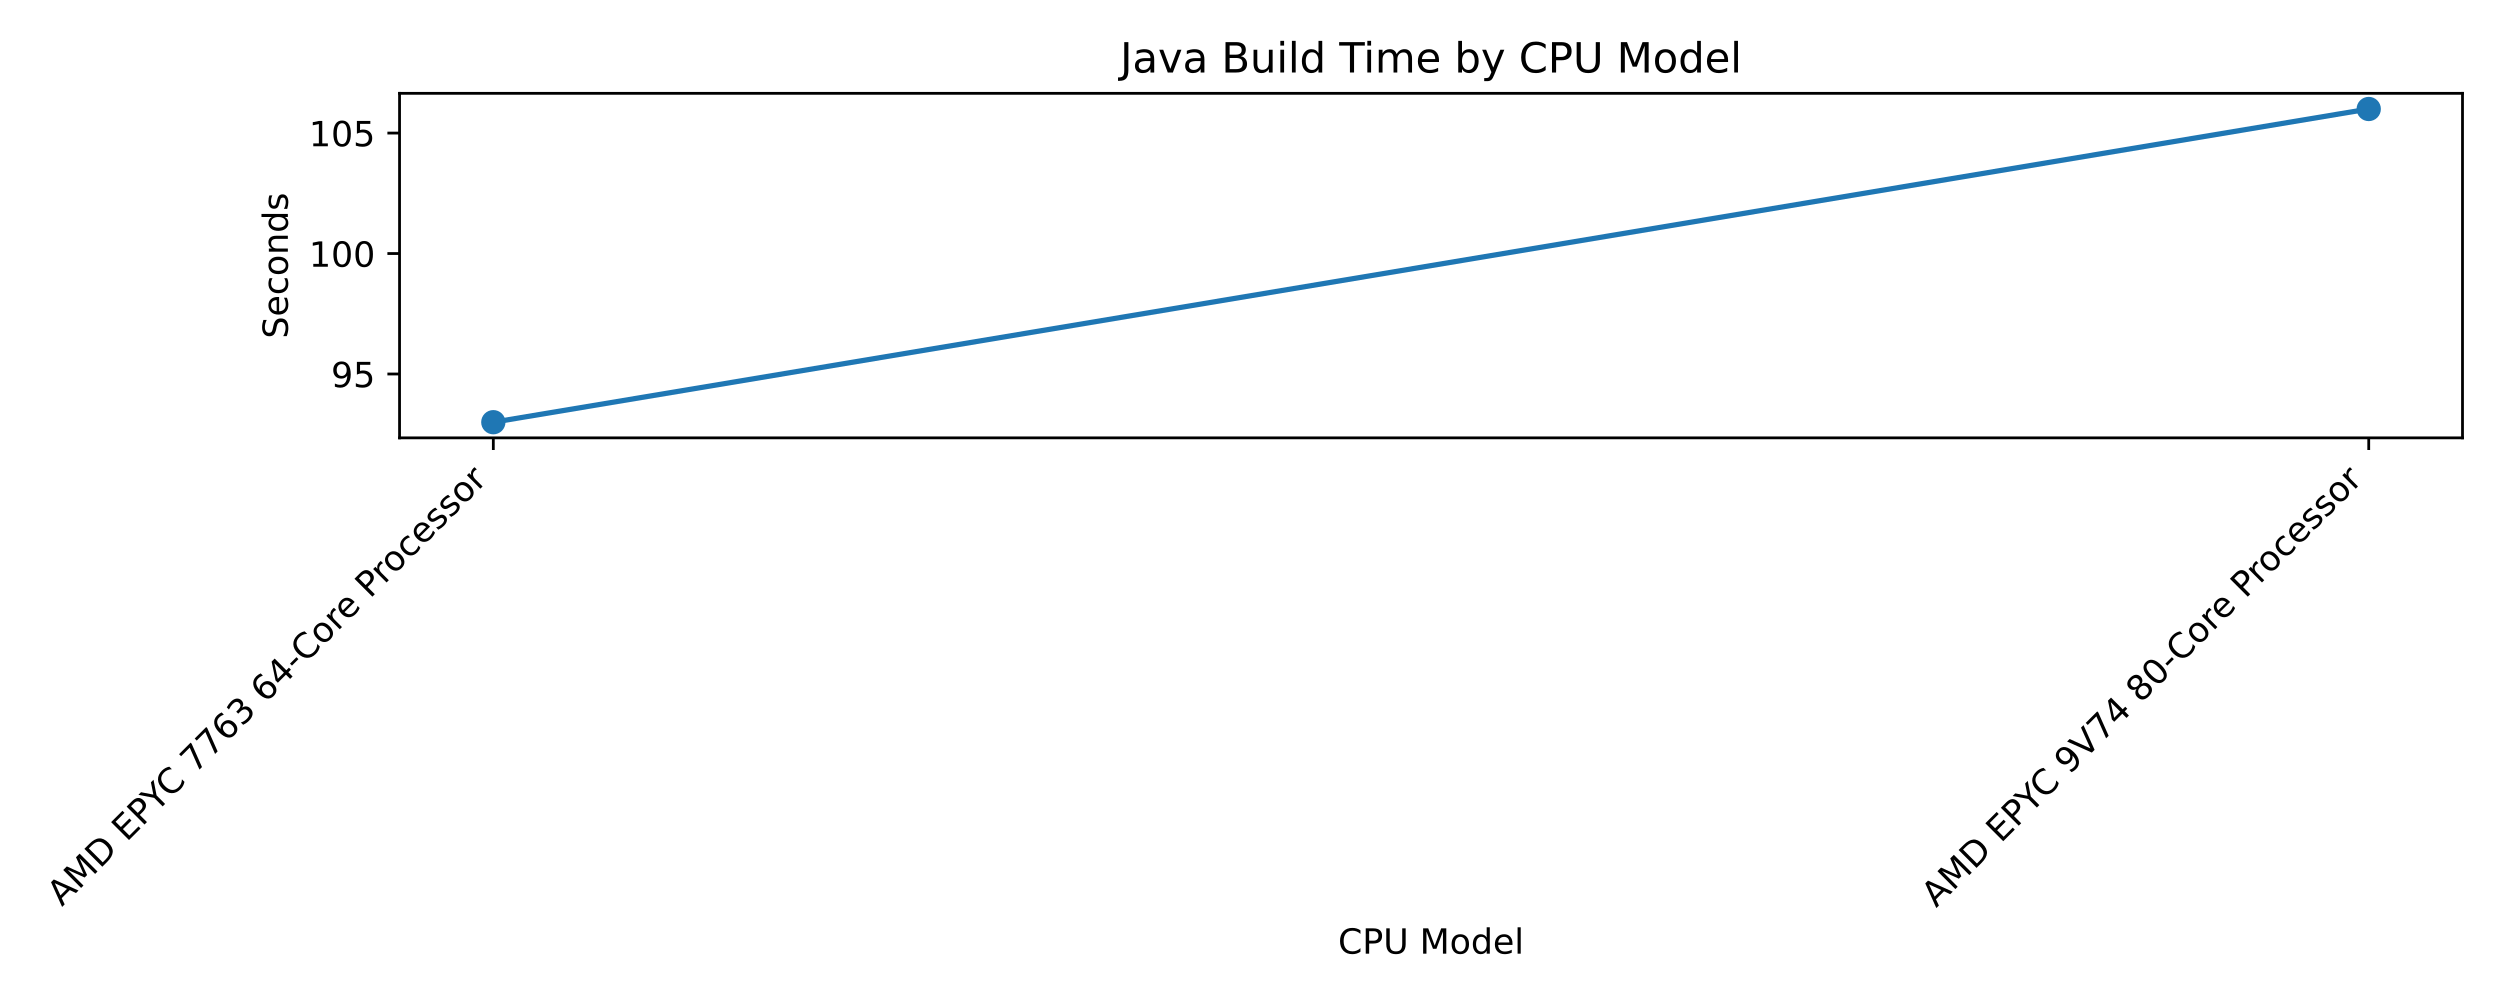
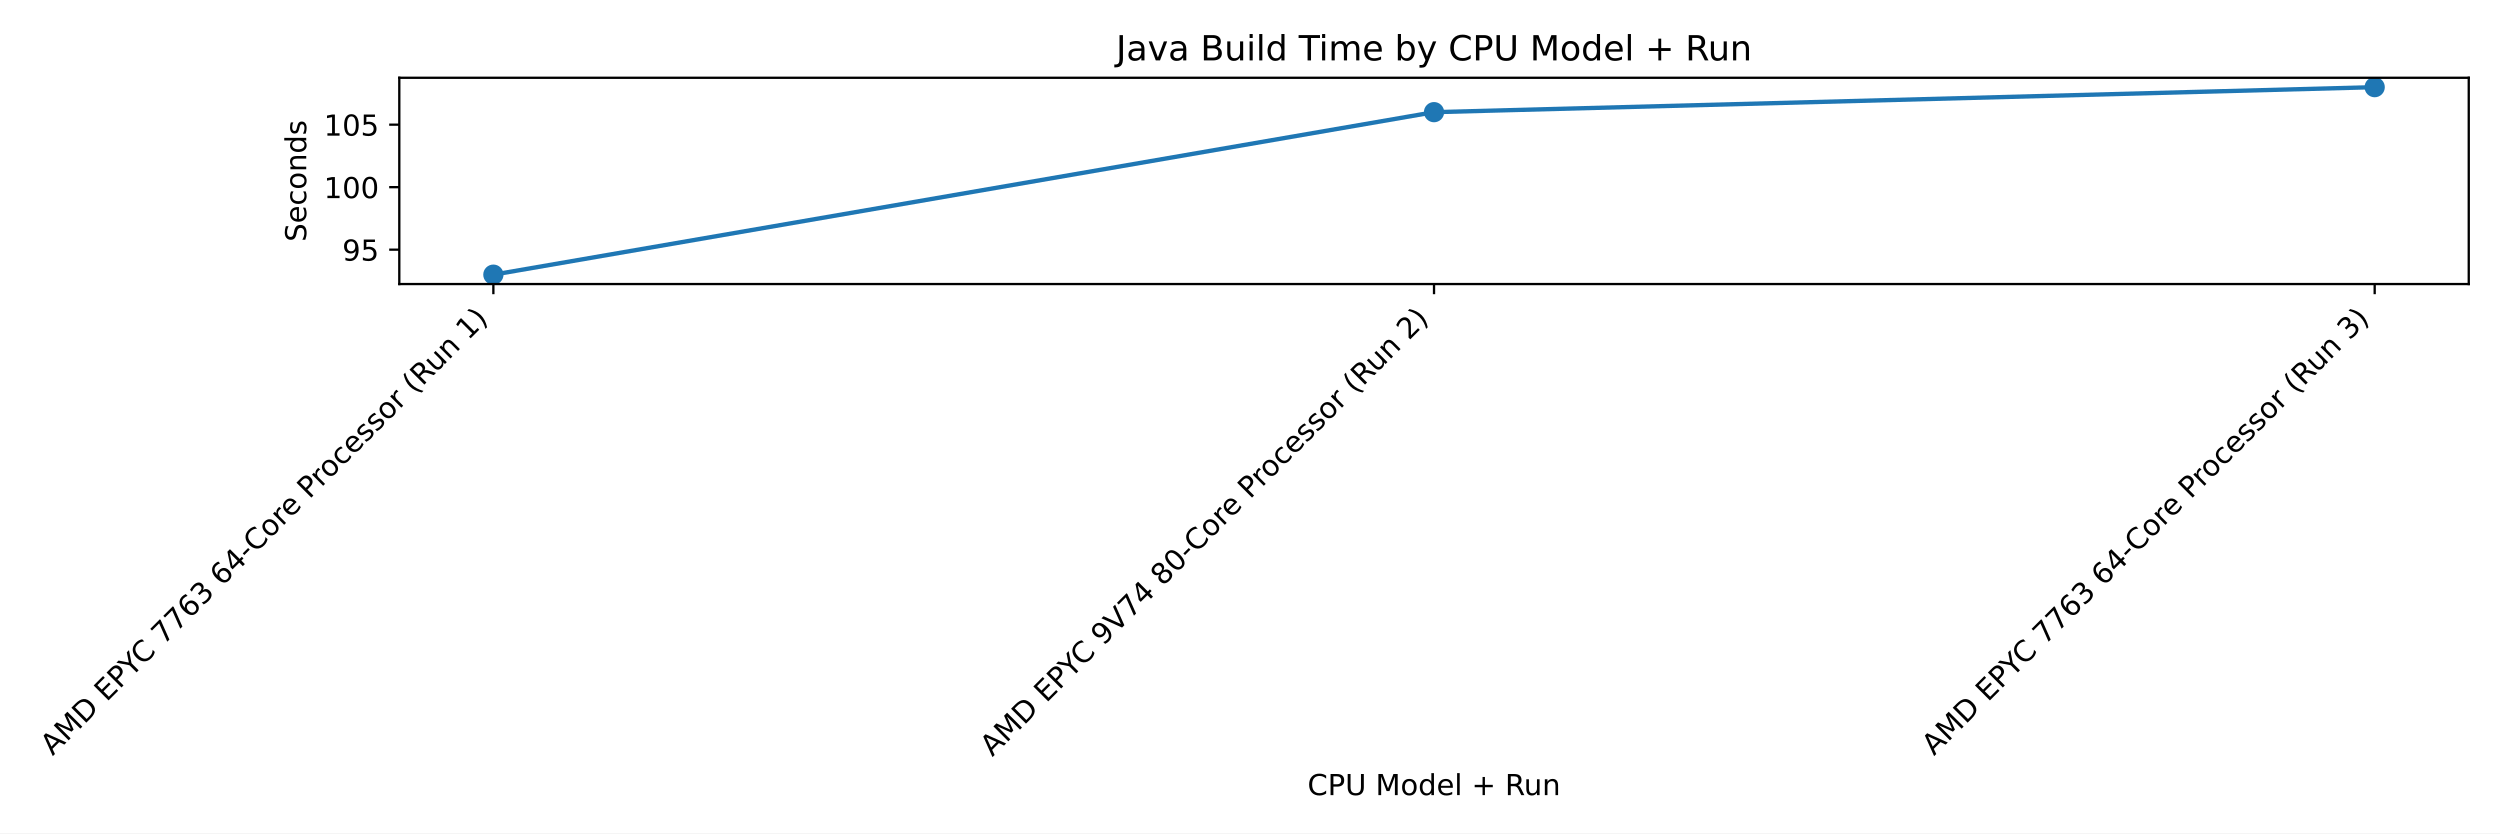
- <svg xmlns="http://www.w3.org/2000/svg" xmlns:xlink="http://www.w3.org/1999/xlink" width="720pt" height="288pt" viewBox="0 0 720 288" version="1.1">
+ <svg xmlns="http://www.w3.org/2000/svg" xmlns:xlink="http://www.w3.org/1999/xlink" width="864pt" height="288pt" viewBox="0 0 864 288" version="1.1">
  <defs>
    <style type="text/css">*{stroke-linejoin: round; stroke-linecap: butt}</style>
  </defs>
  <g id="figure_1">
    <g id="patch_1">
-       <path d="M 0 288  L 720 288  L 720 0  L 0 0  z " style="fill: #ffffff" />
+       <path d="M 0 288  L 864 288  L 864 0  L 0 0  z " style="fill: #ffffff" />
    </g>
    <g id="axes_1">
      <g id="patch_2">
-         <path d="M 115.07 126.104  L 709.2 126.104  L 709.2 26.88  L 115.07 26.88  z " style="fill: #ffffff" />
+         <path d="M 137.999 98.166  L 853.2 98.166  L 853.2 26.88  L 137.999 26.88  z " style="fill: #ffffff" />
      </g>
      <g id="matplotlib.axis_1">
        <g id="xtick_1">
          <g id="line2d_1">
            <defs>
-               <path id="m5be3b1cc2c" d="M 0 0  L 0 3.5  " style="stroke: #000000; stroke-width: 0.8" />
+               <path id="me04e183157" d="M 0 0  L 0 3.5  " style="stroke: #000000; stroke-width: 0.8" />
            </defs>
            <g>
-               <use xlink:href="#m5be3b1cc2c" x="142.076" y="126.104" style="stroke: #000000; stroke-width: 0.8" />
+               <use xlink:href="#me04e183157" x="170.508" y="98.166" style="stroke: #000000; stroke-width: 0.8" />
            </g>
          </g>
          <g id="text_1">
-             <g transform="translate(17.83196 261.2508) rotate(-45) scale(0.1 -0.1)">
+             <g transform="translate(18.19508 261.3818) rotate(-45) scale(0.1 -0.1)">
              <defs>
                <path id="DejaVuSans-41" d="M 2188 4044  L 1331 1722  L 3047 1722  L 2188 4044  z M 1831 4666  L 2547 4666  L 4325 0  L 3669 0  L 3244 1197  L 1141 1197  L 716 0  L 50 0  L 1831 4666  z " transform="scale(0.015625)" />
                <path id="DejaVuSans-4d" d="M 628 4666  L 1569 4666  L 2759 1491  L 3956 4666  L 4897 4666  L 4897 0  L 4281 0  L 4281 4097  L 3078 897  L 2444 897  L 1241 4097  L 1241 0  L 628 0  L 628 4666  z " transform="scale(0.015625)" />
                <path id="DejaVuSans-44" d="M 1259 4147  L 1259 519  L 2022 519  Q 2988 519 3436 956  Q 3884 1394 3884 2338  Q 3884 3275 3436 3711  Q 2988 4147 2022 4147  L 1259 4147  z M 628 4666  L 1925 4666  Q 3281 4666 3915 4102  Q 4550 3538 4550 2338  Q 4550 1131 3912 565  Q 3275 0 1925 0  L 628 0  L 628 4666  z " transform="scale(0.015625)" />
                <path id="DejaVuSans-20" transform="scale(0.015625)" />
                <path id="DejaVuSans-45" d="M 628 4666  L 3578 4666  L 3578 4134  L 1259 4134  L 1259 2753  L 3481 2753  L 3481 2222  L 1259 2222  L 1259 531  L 3634 531  L 3634 0  L 628 0  L 628 4666  z " transform="scale(0.015625)" />
                <path id="DejaVuSans-50" d="M 1259 4147  L 1259 2394  L 2053 2394  Q 2494 2394 2734 2622  Q 2975 2850 2975 3272  Q 2975 3691 2734 3919  Q 2494 4147 2053 4147  L 1259 4147  z M 628 4666  L 2053 4666  Q 2838 4666 3239 4311  Q 3641 3956 3641 3272  Q 3641 2581 3239 2228  Q 2838 1875 2053 1875  L 1259 1875  L 1259 0  L 628 0  L 628 4666  z " transform="scale(0.015625)" />
                <path id="DejaVuSans-59" d="M -13 4666  L 666 4666  L 1959 2747  L 3244 4666  L 3922 4666  L 2272 2222  L 2272 0  L 1638 0  L 1638 2222  L -13 4666  z " transform="scale(0.015625)" />
                <path id="DejaVuSans-43" d="M 4122 4306  L 4122 3641  Q 3803 3938 3442 4084  Q 3081 4231 2675 4231  Q 1875 4231 1450 3742  Q 1025 3253 1025 2328  Q 1025 1406 1450 917  Q 1875 428 2675 428  Q 3081 428 3442 575  Q 3803 722 4122 1019  L 4122 359  Q 3791 134 3420 21  Q 3050 -91 2638 -91  Q 1578 -91 968 557  Q 359 1206 359 2328  Q 359 3453 968 4101  Q 1578 4750 2638 4750  Q 3056 4750 3426 4639  Q 3797 4528 4122 4306  z " transform="scale(0.015625)" />
                <path id="DejaVuSans-37" d="M 525 4666  L 3525 4666  L 3525 4397  L 1831 0  L 1172 0  L 2766 4134  L 525 4134  L 525 4666  z " transform="scale(0.015625)" />
                <path id="DejaVuSans-36" d="M 2113 2584  Q 1688 2584 1439 2293  Q 1191 2003 1191 1497  Q 1191 994 1439 701  Q 1688 409 2113 409  Q 2538 409 2786 701  Q 3034 994 3034 1497  Q 3034 2003 2786 2293  Q 2538 2584 2113 2584  z M 3366 4563  L 3366 3988  Q 3128 4100 2886 4159  Q 2644 4219 2406 4219  Q 1781 4219 1451 3797  Q 1122 3375 1075 2522  Q 1259 2794 1537 2939  Q 1816 3084 2150 3084  Q 2853 3084 3261 2657  Q 3669 2231 3669 1497  Q 3669 778 3244 343  Q 2819 -91 2113 -91  Q 1303 -91 875 529  Q 447 1150 447 2328  Q 447 3434 972 4092  Q 1497 4750 2381 4750  Q 2619 4750 2861 4703  Q 3103 4656 3366 4563  z " transform="scale(0.015625)" />
                <path id="DejaVuSans-33" d="M 2597 2516  Q 3050 2419 3304 2112  Q 3559 1806 3559 1356  Q 3559 666 3084 287  Q 2609 -91 1734 -91  Q 1441 -91 1130 -33  Q 819 25 488 141  L 488 750  Q 750 597 1062 519  Q 1375 441 1716 441  Q 2309 441 2620 675  Q 2931 909 2931 1356  Q 2931 1769 2642 2001  Q 2353 2234 1838 2234  L 1294 2234  L 1294 2753  L 1863 2753  Q 2328 2753 2575 2939  Q 2822 3125 2822 3475  Q 2822 3834 2567 4026  Q 2313 4219 1838 4219  Q 1578 4219 1281 4162  Q 984 4106 628 3988  L 628 4550  Q 988 4650 1302 4700  Q 1616 4750 1894 4750  Q 2613 4750 3031 4423  Q 3450 4097 3450 3541  Q 3450 3153 3228 2886  Q 3006 2619 2597 2516  z " transform="scale(0.015625)" />
                <path id="DejaVuSans-34" d="M 2419 4116  L 825 1625  L 2419 1625  L 2419 4116  z M 2253 4666  L 3047 4666  L 3047 1625  L 3713 1625  L 3713 1100  L 3047 1100  L 3047 0  L 2419 0  L 2419 1100  L 313 1100  L 313 1709  L 2253 4666  z " transform="scale(0.015625)" />
                <path id="DejaVuSans-2d" d="M 313 2009  L 1997 2009  L 1997 1497  L 313 1497  L 313 2009  z " transform="scale(0.015625)" />
                <path id="DejaVuSans-6f" d="M 1959 3097  Q 1497 3097 1228 2736  Q 959 2375 959 1747  Q 959 1119 1226 758  Q 1494 397 1959 397  Q 2419 397 2687 759  Q 2956 1122 2956 1747  Q 2956 2369 2687 2733  Q 2419 3097 1959 3097  z M 1959 3584  Q 2709 3584 3137 3096  Q 3566 2609 3566 1747  Q 3566 888 3137 398  Q 2709 -91 1959 -91  Q 1206 -91 779 398  Q 353 888 353 1747  Q 353 2609 779 3096  Q 1206 3584 1959 3584  z " transform="scale(0.015625)" />
                <path id="DejaVuSans-72" d="M 2631 2963  Q 2534 3019 2420 3045  Q 2306 3072 2169 3072  Q 1681 3072 1420 2755  Q 1159 2438 1159 1844  L 1159 0  L 581 0  L 581 3500  L 1159 3500  L 1159 2956  Q 1341 3275 1631 3429  Q 1922 3584 2338 3584  Q 2397 3584 2469 3576  Q 2541 3569 2628 3553  L 2631 2963  z " transform="scale(0.015625)" />
                <path id="DejaVuSans-65" d="M 3597 1894  L 3597 1613  L 953 1613  Q 991 1019 1311 708  Q 1631 397 2203 397  Q 2534 397 2845 478  Q 3156 559 3463 722  L 3463 178  Q 3153 47 2828 -22  Q 2503 -91 2169 -91  Q 1331 -91 842 396  Q 353 884 353 1716  Q 353 2575 817 3079  Q 1281 3584 2069 3584  Q 2775 3584 3186 3129  Q 3597 2675 3597 1894  z M 3022 2063  Q 3016 2534 2758 2815  Q 2500 3097 2075 3097  Q 1594 3097 1305 2825  Q 1016 2553 972 2059  L 3022 2063  z " transform="scale(0.015625)" />
                <path id="DejaVuSans-63" d="M 3122 3366  L 3122 2828  Q 2878 2963 2633 3030  Q 2388 3097 2138 3097  Q 1578 3097 1268 2742  Q 959 2388 959 1747  Q 959 1106 1268 751  Q 1578 397 2138 397  Q 2388 397 2633 464  Q 2878 531 3122 666  L 3122 134  Q 2881 22 2623 -34  Q 2366 -91 2075 -91  Q 1284 -91 818 406  Q 353 903 353 1747  Q 353 2603 823 3093  Q 1294 3584 2113 3584  Q 2378 3584 2631 3529  Q 2884 3475 3122 3366  z " transform="scale(0.015625)" />
                <path id="DejaVuSans-73" d="M 2834 3397  L 2834 2853  Q 2591 2978 2328 3040  Q 2066 3103 1784 3103  Q 1356 3103 1142 2972  Q 928 2841 928 2578  Q 928 2378 1081 2264  Q 1234 2150 1697 2047  L 1894 2003  Q 2506 1872 2764 1633  Q 3022 1394 3022 966  Q 3022 478 2636 193  Q 2250 -91 1575 -91  Q 1294 -91 989 -36  Q 684 19 347 128  L 347 722  Q 666 556 975 473  Q 1284 391 1588 391  Q 1994 391 2212 530  Q 2431 669 2431 922  Q 2431 1156 2273 1281  Q 2116 1406 1581 1522  L 1381 1569  Q 847 1681 609 1914  Q 372 2147 372 2553  Q 372 3047 722 3315  Q 1072 3584 1716 3584  Q 2034 3584 2315 3537  Q 2597 3491 2834 3397  z " transform="scale(0.015625)" />
+                 <path id="DejaVuSans-28" d="M 1984 4856  Q 1566 4138 1362 3434  Q 1159 2731 1159 2009  Q 1159 1288 1364 580  Q 1569 -128 1984 -844  L 1484 -844  Q 1016 -109 783 600  Q 550 1309 550 2009  Q 550 2706 781 3412  Q 1013 4119 1484 4856  L 1984 4856  z " transform="scale(0.015625)" />
+                 <path id="DejaVuSans-52" d="M 2841 2188  Q 3044 2119 3236 1894  Q 3428 1669 3622 1275  L 4263 0  L 3584 0  L 2988 1197  Q 2756 1666 2539 1819  Q 2322 1972 1947 1972  L 1259 1972  L 1259 0  L 628 0  L 628 4666  L 2053 4666  Q 2853 4666 3247 4331  Q 3641 3997 3641 3322  Q 3641 2881 3436 2590  Q 3231 2300 2841 2188  z M 1259 4147  L 1259 2491  L 2053 2491  Q 2509 2491 2742 2702  Q 2975 2913 2975 3322  Q 2975 3731 2742 3939  Q 2509 4147 2053 4147  L 1259 4147  z " transform="scale(0.015625)" />
+                 <path id="DejaVuSans-75" d="M 544 1381  L 544 3500  L 1119 3500  L 1119 1403  Q 1119 906 1312 657  Q 1506 409 1894 409  Q 2359 409 2629 706  Q 2900 1003 2900 1516  L 2900 3500  L 3475 3500  L 3475 0  L 2900 0  L 2900 538  Q 2691 219 2414 64  Q 2138 -91 1772 -91  Q 1169 -91 856 284  Q 544 659 544 1381  z M 1991 3584  L 1991 3584  z " transform="scale(0.015625)" />
+                 <path id="DejaVuSans-6e" d="M 3513 2113  L 3513 0  L 2938 0  L 2938 2094  Q 2938 2591 2744 2837  Q 2550 3084 2163 3084  Q 1697 3084 1428 2787  Q 1159 2491 1159 1978  L 1159 0  L 581 0  L 581 3500  L 1159 3500  L 1159 2956  Q 1366 3272 1645 3428  Q 1925 3584 2291 3584  Q 2894 3584 3203 3211  Q 3513 2838 3513 2113  z " transform="scale(0.015625)" />
+                 <path id="DejaVuSans-31" d="M 794 531  L 1825 531  L 1825 4091  L 703 3866  L 703 4441  L 1819 4666  L 2450 4666  L 2450 531  L 3481 531  L 3481 0  L 794 0  L 794 531  z " transform="scale(0.015625)" />
+                 <path id="DejaVuSans-29" d="M 513 4856  L 1013 4856  Q 1481 4119 1714 3412  Q 1947 2706 1947 2009  Q 1947 1309 1714 600  Q 1481 -109 1013 -844  L 513 -844  Q 928 -128 1133 580  Q 1338 1288 1338 2009  Q 1338 2731 1133 3434  Q 928 4138 513 4856  z " transform="scale(0.015625)" />
              </defs>
              <use xlink:href="#DejaVuSans-41" />
              <use xlink:href="#DejaVuSans-4d" transform="translate(68.4082 0)" />
              <use xlink:href="#DejaVuSans-44" transform="translate(154.6875 0)" />
              <use xlink:href="#DejaVuSans-20" transform="translate(231.6895 0)" />
              <use xlink:href="#DejaVuSans-45" transform="translate(263.4766 0)" />
              <use xlink:href="#DejaVuSans-50" transform="translate(326.6602 0)" />
              <use xlink:href="#DejaVuSans-59" transform="translate(384.7129 0)" />
              <use xlink:href="#DejaVuSans-43" transform="translate(440.2969 0)" />
              <use xlink:href="#DejaVuSans-20" transform="translate(510.1211 0)" />
              <use xlink:href="#DejaVuSans-37" transform="translate(541.9082 0)" />
              <use xlink:href="#DejaVuSans-37" transform="translate(605.5312 0)" />
              <use xlink:href="#DejaVuSans-36" transform="translate(669.1543 0)" />
              <use xlink:href="#DejaVuSans-33" transform="translate(732.7773 0)" />
              <use xlink:href="#DejaVuSans-20" transform="translate(796.4004 0)" />
              <use xlink:href="#DejaVuSans-36" transform="translate(828.1875 0)" />
              <use xlink:href="#DejaVuSans-34" transform="translate(891.8105 0)" />
              <use xlink:href="#DejaVuSans-2d" transform="translate(955.4336 0)" />
              <use xlink:href="#DejaVuSans-43" transform="translate(991.5176 0)" />
              <use xlink:href="#DejaVuSans-6f" transform="translate(1061.342 0)" />
              <use xlink:href="#DejaVuSans-72" transform="translate(1122.523 0)" />
              <use xlink:href="#DejaVuSans-65" transform="translate(1161.387 0)" />
              <use xlink:href="#DejaVuSans-20" transform="translate(1222.91 0)" />
              <use xlink:href="#DejaVuSans-50" transform="translate(1254.697 0)" />
              <use xlink:href="#DejaVuSans-72" transform="translate(1313.25 0)" />
              <use xlink:href="#DejaVuSans-6f" transform="translate(1352.113 0)" />
              <use xlink:href="#DejaVuSans-63" transform="translate(1413.295 0)" />
              <use xlink:href="#DejaVuSans-65" transform="translate(1468.275 0)" />
              <use xlink:href="#DejaVuSans-73" transform="translate(1529.799 0)" />
              <use xlink:href="#DejaVuSans-73" transform="translate(1581.898 0)" />
              <use xlink:href="#DejaVuSans-6f" transform="translate(1633.998 0)" />
              <use xlink:href="#DejaVuSans-72" transform="translate(1695.18 0)" />
+               <use xlink:href="#DejaVuSans-20" transform="translate(1736.293 0)" />
+               <use xlink:href="#DejaVuSans-28" transform="translate(1768.08 0)" />
+               <use xlink:href="#DejaVuSans-52" transform="translate(1807.094 0)" />
+               <use xlink:href="#DejaVuSans-75" transform="translate(1872.076 0)" />
+               <use xlink:href="#DejaVuSans-6e" transform="translate(1935.455 0)" />
+               <use xlink:href="#DejaVuSans-20" transform="translate(1998.834 0)" />
+               <use xlink:href="#DejaVuSans-31" transform="translate(2030.621 0)" />
+               <use xlink:href="#DejaVuSans-29" transform="translate(2094.244 0)" />
            </g>
          </g>
        </g>
        <g id="xtick_2">
          <g id="line2d_2">
            <g>
-               <use xlink:href="#m5be3b1cc2c" x="682.194" y="126.104" style="stroke: #000000; stroke-width: 0.8" />
+               <use xlink:href="#me04e183157" x="495.599" y="98.166" style="stroke: #000000; stroke-width: 0.8" />
            </g>
          </g>
          <g id="text_2">
-             <g transform="translate(557.6118 261.5889) rotate(-45) scale(0.1 -0.1)">
+             <g transform="translate(342.9484 261.7199) rotate(-45) scale(0.1 -0.1)">
              <defs>
                <path id="DejaVuSans-39" d="M 703 97  L 703 672  Q 941 559 1184 500  Q 1428 441 1663 441  Q 2288 441 2617 861  Q 2947 1281 2994 2138  Q 2813 1869 2534 1725  Q 2256 1581 1919 1581  Q 1219 1581 811 2004  Q 403 2428 403 3163  Q 403 3881 828 4315  Q 1253 4750 1959 4750  Q 2769 4750 3195 4129  Q 3622 3509 3622 2328  Q 3622 1225 3098 567  Q 2575 -91 1691 -91  Q 1453 -91 1209 -44  Q 966 3 703 97  z M 1959 2075  Q 2384 2075 2632 2365  Q 2881 2656 2881 3163  Q 2881 3666 2632 3958  Q 2384 4250 1959 4250  Q 1534 4250 1286 3958  Q 1038 3666 1038 3163  Q 1038 2656 1286 2365  Q 1534 2075 1959 2075  z " transform="scale(0.015625)" />
                <path id="DejaVuSans-56" d="M 1831 0  L 50 4666  L 709 4666  L 2188 738  L 3669 4666  L 4325 4666  L 2547 0  L 1831 0  z " transform="scale(0.015625)" />
                <path id="DejaVuSans-38" d="M 2034 2216  Q 1584 2216 1326 1975  Q 1069 1734 1069 1313  Q 1069 891 1326 650  Q 1584 409 2034 409  Q 2484 409 2743 651  Q 3003 894 3003 1313  Q 3003 1734 2745 1975  Q 2488 2216 2034 2216  z M 1403 2484  Q 997 2584 770 2862  Q 544 3141 544 3541  Q 544 4100 942 4425  Q 1341 4750 2034 4750  Q 2731 4750 3128 4425  Q 3525 4100 3525 3541  Q 3525 3141 3298 2862  Q 3072 2584 2669 2484  Q 3125 2378 3379 2068  Q 3634 1759 3634 1313  Q 3634 634 3220 271  Q 2806 -91 2034 -91  Q 1263 -91 848 271  Q 434 634 434 1313  Q 434 1759 690 2068  Q 947 2378 1403 2484  z M 1172 3481  Q 1172 3119 1398 2916  Q 1625 2713 2034 2713  Q 2441 2713 2670 2916  Q 2900 3119 2900 3481  Q 2900 3844 2670 4047  Q 2441 4250 2034 4250  Q 1625 4250 1398 4047  Q 1172 3844 1172 3481  z " transform="scale(0.015625)" />
                <path id="DejaVuSans-30" d="M 2034 4250  Q 1547 4250 1301 3770  Q 1056 3291 1056 2328  Q 1056 1369 1301 889  Q 1547 409 2034 409  Q 2525 409 2770 889  Q 3016 1369 3016 2328  Q 3016 3291 2770 3770  Q 2525 4250 2034 4250  z M 2034 4750  Q 2819 4750 3233 4129  Q 3647 3509 3647 2328  Q 3647 1150 3233 529  Q 2819 -91 2034 -91  Q 1250 -91 836 529  Q 422 1150 422 2328  Q 422 3509 836 4129  Q 1250 4750 2034 4750  z " transform="scale(0.015625)" />
+                 <path id="DejaVuSans-32" d="M 1228 531  L 3431 531  L 3431 0  L 469 0  L 469 531  Q 828 903 1448 1529  Q 2069 2156 2228 2338  Q 2531 2678 2651 2914  Q 2772 3150 2772 3378  Q 2772 3750 2511 3984  Q 2250 4219 1831 4219  Q 1534 4219 1204 4116  Q 875 4013 500 3803  L 500 4441  Q 881 4594 1212 4672  Q 1544 4750 1819 4750  Q 2544 4750 2975 4387  Q 3406 4025 3406 3419  Q 3406 3131 3298 2873  Q 3191 2616 2906 2266  Q 2828 2175 2409 1742  Q 1991 1309 1228 531  z " transform="scale(0.015625)" />
              </defs>
              <use xlink:href="#DejaVuSans-41" />
              <use xlink:href="#DejaVuSans-4d" transform="translate(68.4082 0)" />
              <use xlink:href="#DejaVuSans-44" transform="translate(154.6875 0)" />
              <use xlink:href="#DejaVuSans-20" transform="translate(231.6895 0)" />
              <use xlink:href="#DejaVuSans-45" transform="translate(263.4766 0)" />
              <use xlink:href="#DejaVuSans-50" transform="translate(326.6602 0)" />
              <use xlink:href="#DejaVuSans-59" transform="translate(384.7129 0)" />
              <use xlink:href="#DejaVuSans-43" transform="translate(440.2969 0)" />
              <use xlink:href="#DejaVuSans-20" transform="translate(510.1211 0)" />
              <use xlink:href="#DejaVuSans-39" transform="translate(541.9082 0)" />
              <use xlink:href="#DejaVuSans-56" transform="translate(605.5312 0)" />
              <use xlink:href="#DejaVuSans-37" transform="translate(673.9395 0)" />
              <use xlink:href="#DejaVuSans-34" transform="translate(737.5625 0)" />
              <use xlink:href="#DejaVuSans-20" transform="translate(801.1855 0)" />
              <use xlink:href="#DejaVuSans-38" transform="translate(832.9727 0)" />
              <use xlink:href="#DejaVuSans-30" transform="translate(896.5957 0)" />
              <use xlink:href="#DejaVuSans-2d" transform="translate(960.2188 0)" />
              <use xlink:href="#DejaVuSans-43" transform="translate(996.3027 0)" />
              <use xlink:href="#DejaVuSans-6f" transform="translate(1066.127 0)" />
              <use xlink:href="#DejaVuSans-72" transform="translate(1127.309 0)" />
              <use xlink:href="#DejaVuSans-65" transform="translate(1166.172 0)" />
              <use xlink:href="#DejaVuSans-20" transform="translate(1227.695 0)" />
              <use xlink:href="#DejaVuSans-50" transform="translate(1259.482 0)" />
              <use xlink:href="#DejaVuSans-72" transform="translate(1318.035 0)" />
              <use xlink:href="#DejaVuSans-6f" transform="translate(1356.898 0)" />
              <use xlink:href="#DejaVuSans-63" transform="translate(1418.08 0)" />
              <use xlink:href="#DejaVuSans-65" transform="translate(1473.061 0)" />
              <use xlink:href="#DejaVuSans-73" transform="translate(1534.584 0)" />
              <use xlink:href="#DejaVuSans-73" transform="translate(1586.684 0)" />
              <use xlink:href="#DejaVuSans-6f" transform="translate(1638.783 0)" />
              <use xlink:href="#DejaVuSans-72" transform="translate(1699.965 0)" />
-             </g>
-           </g>
-         </g>
-         <g id="text_3">
-           <g transform="translate(385.3672 274.6579) scale(0.1 -0.1)">
+               <use xlink:href="#DejaVuSans-20" transform="translate(1741.078 0)" />
+               <use xlink:href="#DejaVuSans-28" transform="translate(1772.865 0)" />
+               <use xlink:href="#DejaVuSans-52" transform="translate(1811.879 0)" />
+               <use xlink:href="#DejaVuSans-75" transform="translate(1876.861 0)" />
+               <use xlink:href="#DejaVuSans-6e" transform="translate(1940.24 0)" />
+               <use xlink:href="#DejaVuSans-20" transform="translate(2003.619 0)" />
+               <use xlink:href="#DejaVuSans-32" transform="translate(2035.406 0)" />
+               <use xlink:href="#DejaVuSans-29" transform="translate(2099.029 0)" />
+             </g>
+           </g>
+         </g>
+         <g id="xtick_3">
+           <g id="line2d_3">
+             <g>
+               <use xlink:href="#me04e183157" x="820.691" y="98.166" style="stroke: #000000; stroke-width: 0.8" />
+             </g>
+           </g>
+           <g id="text_3">
+             <g transform="translate(668.3779 261.3818) rotate(-45) scale(0.1 -0.1)">
+               <use xlink:href="#DejaVuSans-41" />
+               <use xlink:href="#DejaVuSans-4d" transform="translate(68.4082 0)" />
+               <use xlink:href="#DejaVuSans-44" transform="translate(154.6875 0)" />
+               <use xlink:href="#DejaVuSans-20" transform="translate(231.6895 0)" />
+               <use xlink:href="#DejaVuSans-45" transform="translate(263.4766 0)" />
+               <use xlink:href="#DejaVuSans-50" transform="translate(326.6602 0)" />
+               <use xlink:href="#DejaVuSans-59" transform="translate(384.7129 0)" />
+               <use xlink:href="#DejaVuSans-43" transform="translate(440.2969 0)" />
+               <use xlink:href="#DejaVuSans-20" transform="translate(510.1211 0)" />
+               <use xlink:href="#DejaVuSans-37" transform="translate(541.9082 0)" />
+               <use xlink:href="#DejaVuSans-37" transform="translate(605.5312 0)" />
+               <use xlink:href="#DejaVuSans-36" transform="translate(669.1543 0)" />
+               <use xlink:href="#DejaVuSans-33" transform="translate(732.7773 0)" />
+               <use xlink:href="#DejaVuSans-20" transform="translate(796.4004 0)" />
+               <use xlink:href="#DejaVuSans-36" transform="translate(828.1875 0)" />
+               <use xlink:href="#DejaVuSans-34" transform="translate(891.8105 0)" />
+               <use xlink:href="#DejaVuSans-2d" transform="translate(955.4336 0)" />
+               <use xlink:href="#DejaVuSans-43" transform="translate(991.5176 0)" />
+               <use xlink:href="#DejaVuSans-6f" transform="translate(1061.342 0)" />
+               <use xlink:href="#DejaVuSans-72" transform="translate(1122.523 0)" />
+               <use xlink:href="#DejaVuSans-65" transform="translate(1161.387 0)" />
+               <use xlink:href="#DejaVuSans-20" transform="translate(1222.91 0)" />
+               <use xlink:href="#DejaVuSans-50" transform="translate(1254.697 0)" />
+               <use xlink:href="#DejaVuSans-72" transform="translate(1313.25 0)" />
+               <use xlink:href="#DejaVuSans-6f" transform="translate(1352.113 0)" />
+               <use xlink:href="#DejaVuSans-63" transform="translate(1413.295 0)" />
+               <use xlink:href="#DejaVuSans-65" transform="translate(1468.275 0)" />
+               <use xlink:href="#DejaVuSans-73" transform="translate(1529.799 0)" />
+               <use xlink:href="#DejaVuSans-73" transform="translate(1581.898 0)" />
+               <use xlink:href="#DejaVuSans-6f" transform="translate(1633.998 0)" />
+               <use xlink:href="#DejaVuSans-72" transform="translate(1695.18 0)" />
+               <use xlink:href="#DejaVuSans-20" transform="translate(1736.293 0)" />
+               <use xlink:href="#DejaVuSans-28" transform="translate(1768.08 0)" />
+               <use xlink:href="#DejaVuSans-52" transform="translate(1807.094 0)" />
+               <use xlink:href="#DejaVuSans-75" transform="translate(1872.076 0)" />
+               <use xlink:href="#DejaVuSans-6e" transform="translate(1935.455 0)" />
+               <use xlink:href="#DejaVuSans-20" transform="translate(1998.834 0)" />
+               <use xlink:href="#DejaVuSans-33" transform="translate(2030.621 0)" />
+               <use xlink:href="#DejaVuSans-29" transform="translate(2094.244 0)" />
+             </g>
+           </g>
+         </g>
+         <g id="text_4">
+           <g transform="translate(451.8768 274.7889) scale(0.1 -0.1)">
            <defs>
              <path id="DejaVuSans-55" d="M 556 4666  L 1191 4666  L 1191 1831  Q 1191 1081 1462 751  Q 1734 422 2344 422  Q 2950 422 3222 751  Q 3494 1081 3494 1831  L 3494 4666  L 4128 4666  L 4128 1753  Q 4128 841 3676 375  Q 3225 -91 2344 -91  Q 1459 -91 1007 375  Q 556 841 556 1753  L 556 4666  z " transform="scale(0.015625)" />
              <path id="DejaVuSans-64" d="M 2906 2969  L 2906 4863  L 3481 4863  L 3481 0  L 2906 0  L 2906 525  Q 2725 213 2448 61  Q 2172 -91 1784 -91  Q 1150 -91 751 415  Q 353 922 353 1747  Q 353 2572 751 3078  Q 1150 3584 1784 3584  Q 2172 3584 2448 3432  Q 2725 3281 2906 2969  z M 947 1747  Q 947 1113 1208 752  Q 1469 391 1925 391  Q 2381 391 2643 752  Q 2906 1113 2906 1747  Q 2906 2381 2643 2742  Q 2381 3103 1925 3103  Q 1469 3103 1208 2742  Q 947 2381 947 1747  z " transform="scale(0.015625)" />
              <path id="DejaVuSans-6c" d="M 603 4863  L 1178 4863  L 1178 0  L 603 0  L 603 4863  z " transform="scale(0.015625)" />
+               <path id="DejaVuSans-2b" d="M 2944 4013  L 2944 2272  L 4684 2272  L 4684 1741  L 2944 1741  L 2944 0  L 2419 0  L 2419 1741  L 678 1741  L 678 2272  L 2419 2272  L 2419 4013  L 2944 4013  z " transform="scale(0.015625)" />
            </defs>
            <use xlink:href="#DejaVuSans-43" />
            <use xlink:href="#DejaVuSans-50" transform="translate(69.82422 0)" />
            <use xlink:href="#DejaVuSans-55" transform="translate(130.127 0)" />
            <use xlink:href="#DejaVuSans-20" transform="translate(203.3203 0)" />
            <use xlink:href="#DejaVuSans-4d" transform="translate(235.1074 0)" />
            <use xlink:href="#DejaVuSans-6f" transform="translate(321.3867 0)" />
            <use xlink:href="#DejaVuSans-64" transform="translate(382.5684 0)" />
            <use xlink:href="#DejaVuSans-65" transform="translate(446.0449 0)" />
            <use xlink:href="#DejaVuSans-6c" transform="translate(507.5684 0)" />
+             <use xlink:href="#DejaVuSans-20" transform="translate(535.3516 0)" />
+             <use xlink:href="#DejaVuSans-2b" transform="translate(567.1387 0)" />
+             <use xlink:href="#DejaVuSans-20" transform="translate(650.9277 0)" />
+             <use xlink:href="#DejaVuSans-52" transform="translate(682.7148 0)" />
+             <use xlink:href="#DejaVuSans-75" transform="translate(747.6973 0)" />
+             <use xlink:href="#DejaVuSans-6e" transform="translate(811.0762 0)" />
          </g>
        </g>
      </g>
      <g id="matplotlib.axis_2">
        <g id="ytick_1">
-           <g id="line2d_3">
+           <g id="line2d_4">
            <defs>
-               <path id="m92c1883131" d="M 0 0  L -3.5 0  " style="stroke: #000000; stroke-width: 0.8" />
+               <path id="m83f5de2bac" d="M 0 0  L -3.5 0  " style="stroke: #000000; stroke-width: 0.8" />
            </defs>
            <g>
-               <use xlink:href="#m92c1883131" x="115.07" y="107.717" style="stroke: #000000; stroke-width: 0.8" />
-             </g>
-           </g>
-           <g id="text_4">
-             <g transform="translate(95.34525 111.5158) scale(0.1 -0.1)">
+               <use xlink:href="#m83f5de2bac" x="137.999" y="86.285" style="stroke: #000000; stroke-width: 0.8" />
+             </g>
+           </g>
+           <g id="text_5">
+             <g transform="translate(118.274 90.08463) scale(0.1 -0.1)">
              <defs>
                <path id="DejaVuSans-35" d="M 691 4666  L 3169 4666  L 3169 4134  L 1269 4134  L 1269 2991  Q 1406 3038 1543 3061  Q 1681 3084 1819 3084  Q 2600 3084 3056 2656  Q 3513 2228 3513 1497  Q 3513 744 3044 326  Q 2575 -91 1722 -91  Q 1428 -91 1123 -41  Q 819 9 494 109  L 494 744  Q 775 591 1075 516  Q 1375 441 1709 441  Q 2250 441 2565 725  Q 2881 1009 2881 1497  Q 2881 1984 2565 2268  Q 2250 2553 1709 2553  Q 1456 2553 1204 2497  Q 953 2441 691 2322  L 691 4666  z " transform="scale(0.015625)" />
              </defs>
              <use xlink:href="#DejaVuSans-39" />
              <use xlink:href="#DejaVuSans-35" transform="translate(63.62305 0)" />
            </g>
          </g>
        </g>
        <g id="ytick_2">
-           <g id="line2d_4">
-             <g>
-               <use xlink:href="#m92c1883131" x="115.07" y="73.023" style="stroke: #000000; stroke-width: 0.8" />
-             </g>
-           </g>
-           <g id="text_5">
-             <g transform="translate(88.98275 76.82198) scale(0.1 -0.1)">
-               <defs>
-                 <path id="DejaVuSans-31" d="M 794 531  L 1825 531  L 1825 4091  L 703 3866  L 703 4441  L 1819 4666  L 2450 4666  L 2450 531  L 3481 531  L 3481 0  L 794 0  L 794 531  z " transform="scale(0.015625)" />
-               </defs>
+           <g id="line2d_5">
+             <g>
+               <use xlink:href="#m83f5de2bac" x="137.999" y="64.683" style="stroke: #000000; stroke-width: 0.8" />
+             </g>
+           </g>
+           <g id="text_6">
+             <g transform="translate(111.9115 68.48266) scale(0.1 -0.1)">
              <use xlink:href="#DejaVuSans-31" />
              <use xlink:href="#DejaVuSans-30" transform="translate(63.62305 0)" />
              <use xlink:href="#DejaVuSans-30" transform="translate(127.2461 0)" />
            </g>
          </g>
        </g>
        <g id="ytick_3">
-           <g id="line2d_5">
-             <g>
-               <use xlink:href="#m92c1883131" x="115.07" y="38.329" style="stroke: #000000; stroke-width: 0.8" />
-             </g>
-           </g>
-           <g id="text_6">
-             <g transform="translate(88.98275 42.12817) scale(0.1 -0.1)">
+           <g id="line2d_6">
+             <g>
+               <use xlink:href="#m83f5de2bac" x="137.999" y="43.081" style="stroke: #000000; stroke-width: 0.8" />
+             </g>
+           </g>
+           <g id="text_7">
+             <g transform="translate(111.9115 46.88069) scale(0.1 -0.1)">
              <use xlink:href="#DejaVuSans-31" />
              <use xlink:href="#DejaVuSans-30" transform="translate(63.62305 0)" />
              <use xlink:href="#DejaVuSans-35" transform="translate(127.2461 0)" />
            </g>
          </g>
        </g>
-         <g id="text_7">
-           <g transform="translate(82.90306 97.49917) rotate(-90) scale(0.1 -0.1)">
+         <g id="text_8">
+           <g transform="translate(105.8318 83.53028) rotate(-90) scale(0.1 -0.1)">
            <defs>
              <path id="DejaVuSans-53" d="M 3425 4513  L 3425 3897  Q 3066 4069 2747 4153  Q 2428 4238 2131 4238  Q 1616 4238 1336 4038  Q 1056 3838 1056 3469  Q 1056 3159 1242 3001  Q 1428 2844 1947 2747  L 2328 2669  Q 3034 2534 3370 2195  Q 3706 1856 3706 1288  Q 3706 609 3251 259  Q 2797 -91 1919 -91  Q 1588 -91 1214 -16  Q 841 59 441 206  L 441 856  Q 825 641 1194 531  Q 1563 422 1919 422  Q 2459 422 2753 634  Q 3047 847 3047 1241  Q 3047 1584 2836 1778  Q 2625 1972 2144 2069  L 1759 2144  Q 1053 2284 737 2584  Q 422 2884 422 3419  Q 422 4038 858 4394  Q 1294 4750 2059 4750  Q 2388 4750 2728 4690  Q 3069 4631 3425 4513  z " transform="scale(0.015625)" />
-               <path id="DejaVuSans-6e" d="M 3513 2113  L 3513 0  L 2938 0  L 2938 2094  Q 2938 2591 2744 2837  Q 2550 3084 2163 3084  Q 1697 3084 1428 2787  Q 1159 2491 1159 1978  L 1159 0  L 581 0  L 581 3500  L 1159 3500  L 1159 2956  Q 1366 3272 1645 3428  Q 1925 3584 2291 3584  Q 2894 3584 3203 3211  Q 3513 2838 3513 2113  z " transform="scale(0.015625)" />
            </defs>
            <use xlink:href="#DejaVuSans-53" />
            <use xlink:href="#DejaVuSans-65" transform="translate(63.47656 0)" />
            <use xlink:href="#DejaVuSans-63" transform="translate(125 0)" />
            <use xlink:href="#DejaVuSans-6f" transform="translate(179.9805 0)" />
            <use xlink:href="#DejaVuSans-6e" transform="translate(241.1621 0)" />
            <use xlink:href="#DejaVuSans-64" transform="translate(304.541 0)" />
            <use xlink:href="#DejaVuSans-73" transform="translate(368.0176 0)" />
          </g>
        </g>
      </g>
-       <g id="line2d_6">
-         <path d="M 142.076 121.594  L 682.194 31.39  " clip-path="url(#p6b5bd6c619)" style="fill: none; stroke: #1f77b4; stroke-width: 1.5; stroke-linecap: square" />
+       <g id="line2d_7">
+         <path d="M 170.508 94.926  L 495.599 38.761  L 820.691 30.12  " clip-path="url(#p7a0f079d07)" style="fill: none; stroke: #1f77b4; stroke-width: 1.5; stroke-linecap: square" />
        <defs>
-           <path id="md19fc911ca" d="M 0 3  C 0.796 3 1.559 2.684 2.121 2.121  C 2.684 1.559 3 0.796 3 0  C 3 -0.796 2.684 -1.559 2.121 -2.121  C 1.559 -2.684 0.796 -3 0 -3  C -0.796 -3 -1.559 -2.684 -2.121 -2.121  C -2.684 -1.559 -3 -0.796 -3 0  C -3 0.796 -2.684 1.559 -2.121 2.121  C -1.559 2.684 -0.796 3 0 3  z " style="stroke: #1f77b4" />
+           <path id="m6edbccac9a" d="M 0 3  C 0.796 3 1.559 2.684 2.121 2.121  C 2.684 1.559 3 0.796 3 0  C 3 -0.796 2.684 -1.559 2.121 -2.121  C 1.559 -2.684 0.796 -3 0 -3  C -0.796 -3 -1.559 -2.684 -2.121 -2.121  C -2.684 -1.559 -3 -0.796 -3 0  C -3 0.796 -2.684 1.559 -2.121 2.121  C -1.559 2.684 -0.796 3 0 3  z " style="stroke: #1f77b4" />
        </defs>
-         <g clip-path="url(#p6b5bd6c619)">
-           <use xlink:href="#md19fc911ca" x="142.076" y="121.594" style="fill: #1f77b4; stroke: #1f77b4" />
-           <use xlink:href="#md19fc911ca" x="682.194" y="31.39" style="fill: #1f77b4; stroke: #1f77b4" />
+         <g clip-path="url(#p7a0f079d07)">
+           <use xlink:href="#m6edbccac9a" x="170.508" y="94.926" style="fill: #1f77b4; stroke: #1f77b4" />
+           <use xlink:href="#m6edbccac9a" x="495.599" y="38.761" style="fill: #1f77b4; stroke: #1f77b4" />
+           <use xlink:href="#m6edbccac9a" x="820.691" y="30.12" style="fill: #1f77b4; stroke: #1f77b4" />
        </g>
      </g>
      <g id="patch_3">
-         <path d="M 115.07 126.104  L 115.07 26.88  " style="fill: none; stroke: #000000; stroke-width: 0.8; stroke-linejoin: miter; stroke-linecap: square" />
+         <path d="M 137.999 98.166  L 137.999 26.88  " style="fill: none; stroke: #000000; stroke-width: 0.8; stroke-linejoin: miter; stroke-linecap: square" />
      </g>
      <g id="patch_4">
-         <path d="M 709.2 126.104  L 709.2 26.88  " style="fill: none; stroke: #000000; stroke-width: 0.8; stroke-linejoin: miter; stroke-linecap: square" />
+         <path d="M 853.2 98.166  L 853.2 26.88  " style="fill: none; stroke: #000000; stroke-width: 0.8; stroke-linejoin: miter; stroke-linecap: square" />
      </g>
      <g id="patch_5">
-         <path d="M 115.07 126.104  L 709.2 126.104  " style="fill: none; stroke: #000000; stroke-width: 0.8; stroke-linejoin: miter; stroke-linecap: square" />
+         <path d="M 137.999 98.166  L 853.2 98.166  " style="fill: none; stroke: #000000; stroke-width: 0.8; stroke-linejoin: miter; stroke-linecap: square" />
      </g>
      <g id="patch_6">
-         <path d="M 115.07 26.88  L 709.2 26.88  " style="fill: none; stroke: #000000; stroke-width: 0.8; stroke-linejoin: miter; stroke-linecap: square" />
-       </g>
-       <g id="text_8">
-         <g transform="translate(322.6086 20.88) scale(0.12 -0.12)">
+         <path d="M 137.999 26.88  L 853.2 26.88  " style="fill: none; stroke: #000000; stroke-width: 0.8; stroke-linejoin: miter; stroke-linecap: square" />
+       </g>
+       <g id="text_9">
+         <g transform="translate(385.7273 20.88) scale(0.12 -0.12)">
          <defs>
            <path id="DejaVuSans-4a" d="M 628 4666  L 1259 4666  L 1259 325  Q 1259 -519 939 -900  Q 619 -1281 -91 -1281  L -331 -1281  L -331 -750  L -134 -750  Q 284 -750 456 -515  Q 628 -281 628 325  L 628 4666  z " transform="scale(0.015625)" />
            <path id="DejaVuSans-61" d="M 2194 1759  Q 1497 1759 1228 1600  Q 959 1441 959 1056  Q 959 750 1161 570  Q 1363 391 1709 391  Q 2188 391 2477 730  Q 2766 1069 2766 1631  L 2766 1759  L 2194 1759  z M 3341 1997  L 3341 0  L 2766 0  L 2766 531  Q 2569 213 2275 61  Q 1981 -91 1556 -91  Q 1019 -91 701 211  Q 384 513 384 1019  Q 384 1609 779 1909  Q 1175 2209 1959 2209  L 2766 2209  L 2766 2266  Q 2766 2663 2505 2880  Q 2244 3097 1772 3097  Q 1472 3097 1187 3025  Q 903 2953 641 2809  L 641 3341  Q 956 3463 1253 3523  Q 1550 3584 1831 3584  Q 2591 3584 2966 3190  Q 3341 2797 3341 1997  z " transform="scale(0.015625)" />
            <path id="DejaVuSans-76" d="M 191 3500  L 800 3500  L 1894 563  L 2988 3500  L 3597 3500  L 2284 0  L 1503 0  L 191 3500  z " transform="scale(0.015625)" />
            <path id="DejaVuSans-42" d="M 1259 2228  L 1259 519  L 2272 519  Q 2781 519 3026 730  Q 3272 941 3272 1375  Q 3272 1813 3026 2020  Q 2781 2228 2272 2228  L 1259 2228  z M 1259 4147  L 1259 2741  L 2194 2741  Q 2656 2741 2882 2914  Q 3109 3088 3109 3444  Q 3109 3797 2882 3972  Q 2656 4147 2194 4147  L 1259 4147  z M 628 4666  L 2241 4666  Q 2963 4666 3353 4366  Q 3744 4066 3744 3513  Q 3744 3084 3544 2831  Q 3344 2578 2956 2516  Q 3422 2416 3680 2098  Q 3938 1781 3938 1306  Q 3938 681 3513 340  Q 3088 0 2303 0  L 628 0  L 628 4666  z " transform="scale(0.015625)" />
-             <path id="DejaVuSans-75" d="M 544 1381  L 544 3500  L 1119 3500  L 1119 1403  Q 1119 906 1312 657  Q 1506 409 1894 409  Q 2359 409 2629 706  Q 2900 1003 2900 1516  L 2900 3500  L 3475 3500  L 3475 0  L 2900 0  L 2900 538  Q 2691 219 2414 64  Q 2138 -91 1772 -91  Q 1169 -91 856 284  Q 544 659 544 1381  z M 1991 3584  L 1991 3584  z " transform="scale(0.015625)" />
            <path id="DejaVuSans-69" d="M 603 3500  L 1178 3500  L 1178 0  L 603 0  L 603 3500  z M 603 4863  L 1178 4863  L 1178 4134  L 603 4134  L 603 4863  z " transform="scale(0.015625)" />
            <path id="DejaVuSans-54" d="M -19 4666  L 3928 4666  L 3928 4134  L 2272 4134  L 2272 0  L 1638 0  L 1638 4134  L -19 4134  L -19 4666  z " transform="scale(0.015625)" />
            <path id="DejaVuSans-6d" d="M 3328 2828  Q 3544 3216 3844 3400  Q 4144 3584 4550 3584  Q 5097 3584 5394 3201  Q 5691 2819 5691 2113  L 5691 0  L 5113 0  L 5113 2094  Q 5113 2597 4934 2840  Q 4756 3084 4391 3084  Q 3944 3084 3684 2787  Q 3425 2491 3425 1978  L 3425 0  L 2847 0  L 2847 2094  Q 2847 2600 2669 2842  Q 2491 3084 2119 3084  Q 1678 3084 1418 2786  Q 1159 2488 1159 1978  L 1159 0  L 581 0  L 581 3500  L 1159 3500  L 1159 2956  Q 1356 3278 1631 3431  Q 1906 3584 2284 3584  Q 2666 3584 2933 3390  Q 3200 3197 3328 2828  z " transform="scale(0.015625)" />
            <path id="DejaVuSans-62" d="M 3116 1747  Q 3116 2381 2855 2742  Q 2594 3103 2138 3103  Q 1681 3103 1420 2742  Q 1159 2381 1159 1747  Q 1159 1113 1420 752  Q 1681 391 2138 391  Q 2594 391 2855 752  Q 3116 1113 3116 1747  z M 1159 2969  Q 1341 3281 1617 3432  Q 1894 3584 2278 3584  Q 2916 3584 3314 3078  Q 3713 2572 3713 1747  Q 3713 922 3314 415  Q 2916 -91 2278 -91  Q 1894 -91 1617 61  Q 1341 213 1159 525  L 1159 0  L 581 0  L 581 4863  L 1159 4863  L 1159 2969  z " transform="scale(0.015625)" />
            <path id="DejaVuSans-79" d="M 2059 -325  Q 1816 -950 1584 -1140  Q 1353 -1331 966 -1331  L 506 -1331  L 506 -850  L 844 -850  Q 1081 -850 1212 -737  Q 1344 -625 1503 -206  L 1606 56  L 191 3500  L 800 3500  L 1894 763  L 2988 3500  L 3597 3500  L 2059 -325  z " transform="scale(0.015625)" />
          </defs>
          <use xlink:href="#DejaVuSans-4a" />
          <use xlink:href="#DejaVuSans-61" transform="translate(29.49219 0)" />
          <use xlink:href="#DejaVuSans-76" transform="translate(90.77148 0)" />
          <use xlink:href="#DejaVuSans-61" transform="translate(149.9512 0)" />
          <use xlink:href="#DejaVuSans-20" transform="translate(211.2305 0)" />
          <use xlink:href="#DejaVuSans-42" transform="translate(243.0176 0)" />
          <use xlink:href="#DejaVuSans-75" transform="translate(311.6211 0)" />
          <use xlink:href="#DejaVuSans-69" transform="translate(375 0)" />
          <use xlink:href="#DejaVuSans-6c" transform="translate(402.7832 0)" />
          <use xlink:href="#DejaVuSans-64" transform="translate(430.5664 0)" />
          <use xlink:href="#DejaVuSans-20" transform="translate(494.043 0)" />
          <use xlink:href="#DejaVuSans-54" transform="translate(525.8301 0)" />
          <use xlink:href="#DejaVuSans-69" transform="translate(583.7891 0)" />
          <use xlink:href="#DejaVuSans-6d" transform="translate(611.5723 0)" />
          <use xlink:href="#DejaVuSans-65" transform="translate(708.9844 0)" />
          <use xlink:href="#DejaVuSans-20" transform="translate(770.5078 0)" />
          <use xlink:href="#DejaVuSans-62" transform="translate(802.2949 0)" />
          <use xlink:href="#DejaVuSans-79" transform="translate(865.7715 0)" />
          <use xlink:href="#DejaVuSans-20" transform="translate(924.9512 0)" />
          <use xlink:href="#DejaVuSans-43" transform="translate(956.7383 0)" />
          <use xlink:href="#DejaVuSans-50" transform="translate(1026.562 0)" />
          <use xlink:href="#DejaVuSans-55" transform="translate(1086.865 0)" />
          <use xlink:href="#DejaVuSans-20" transform="translate(1160.059 0)" />
          <use xlink:href="#DejaVuSans-4d" transform="translate(1191.846 0)" />
          <use xlink:href="#DejaVuSans-6f" transform="translate(1278.125 0)" />
          <use xlink:href="#DejaVuSans-64" transform="translate(1339.307 0)" />
          <use xlink:href="#DejaVuSans-65" transform="translate(1402.783 0)" />
          <use xlink:href="#DejaVuSans-6c" transform="translate(1464.307 0)" />
+           <use xlink:href="#DejaVuSans-20" transform="translate(1492.09 0)" />
+           <use xlink:href="#DejaVuSans-2b" transform="translate(1523.877 0)" />
+           <use xlink:href="#DejaVuSans-20" transform="translate(1607.666 0)" />
+           <use xlink:href="#DejaVuSans-52" transform="translate(1639.453 0)" />
+           <use xlink:href="#DejaVuSans-75" transform="translate(1704.436 0)" />
+           <use xlink:href="#DejaVuSans-6e" transform="translate(1767.814 0)" />
        </g>
      </g>
    </g>
  </g>
  <defs>
-     <clipPath id="p6b5bd6c619">
-       <rect x="115.07" y="26.88" width="594.13" height="99.224" />
+     <clipPath id="p7a0f079d07">
+       <rect x="137.999" y="26.88" width="715.201" height="71.286" />
    </clipPath>
  </defs>
</svg>
